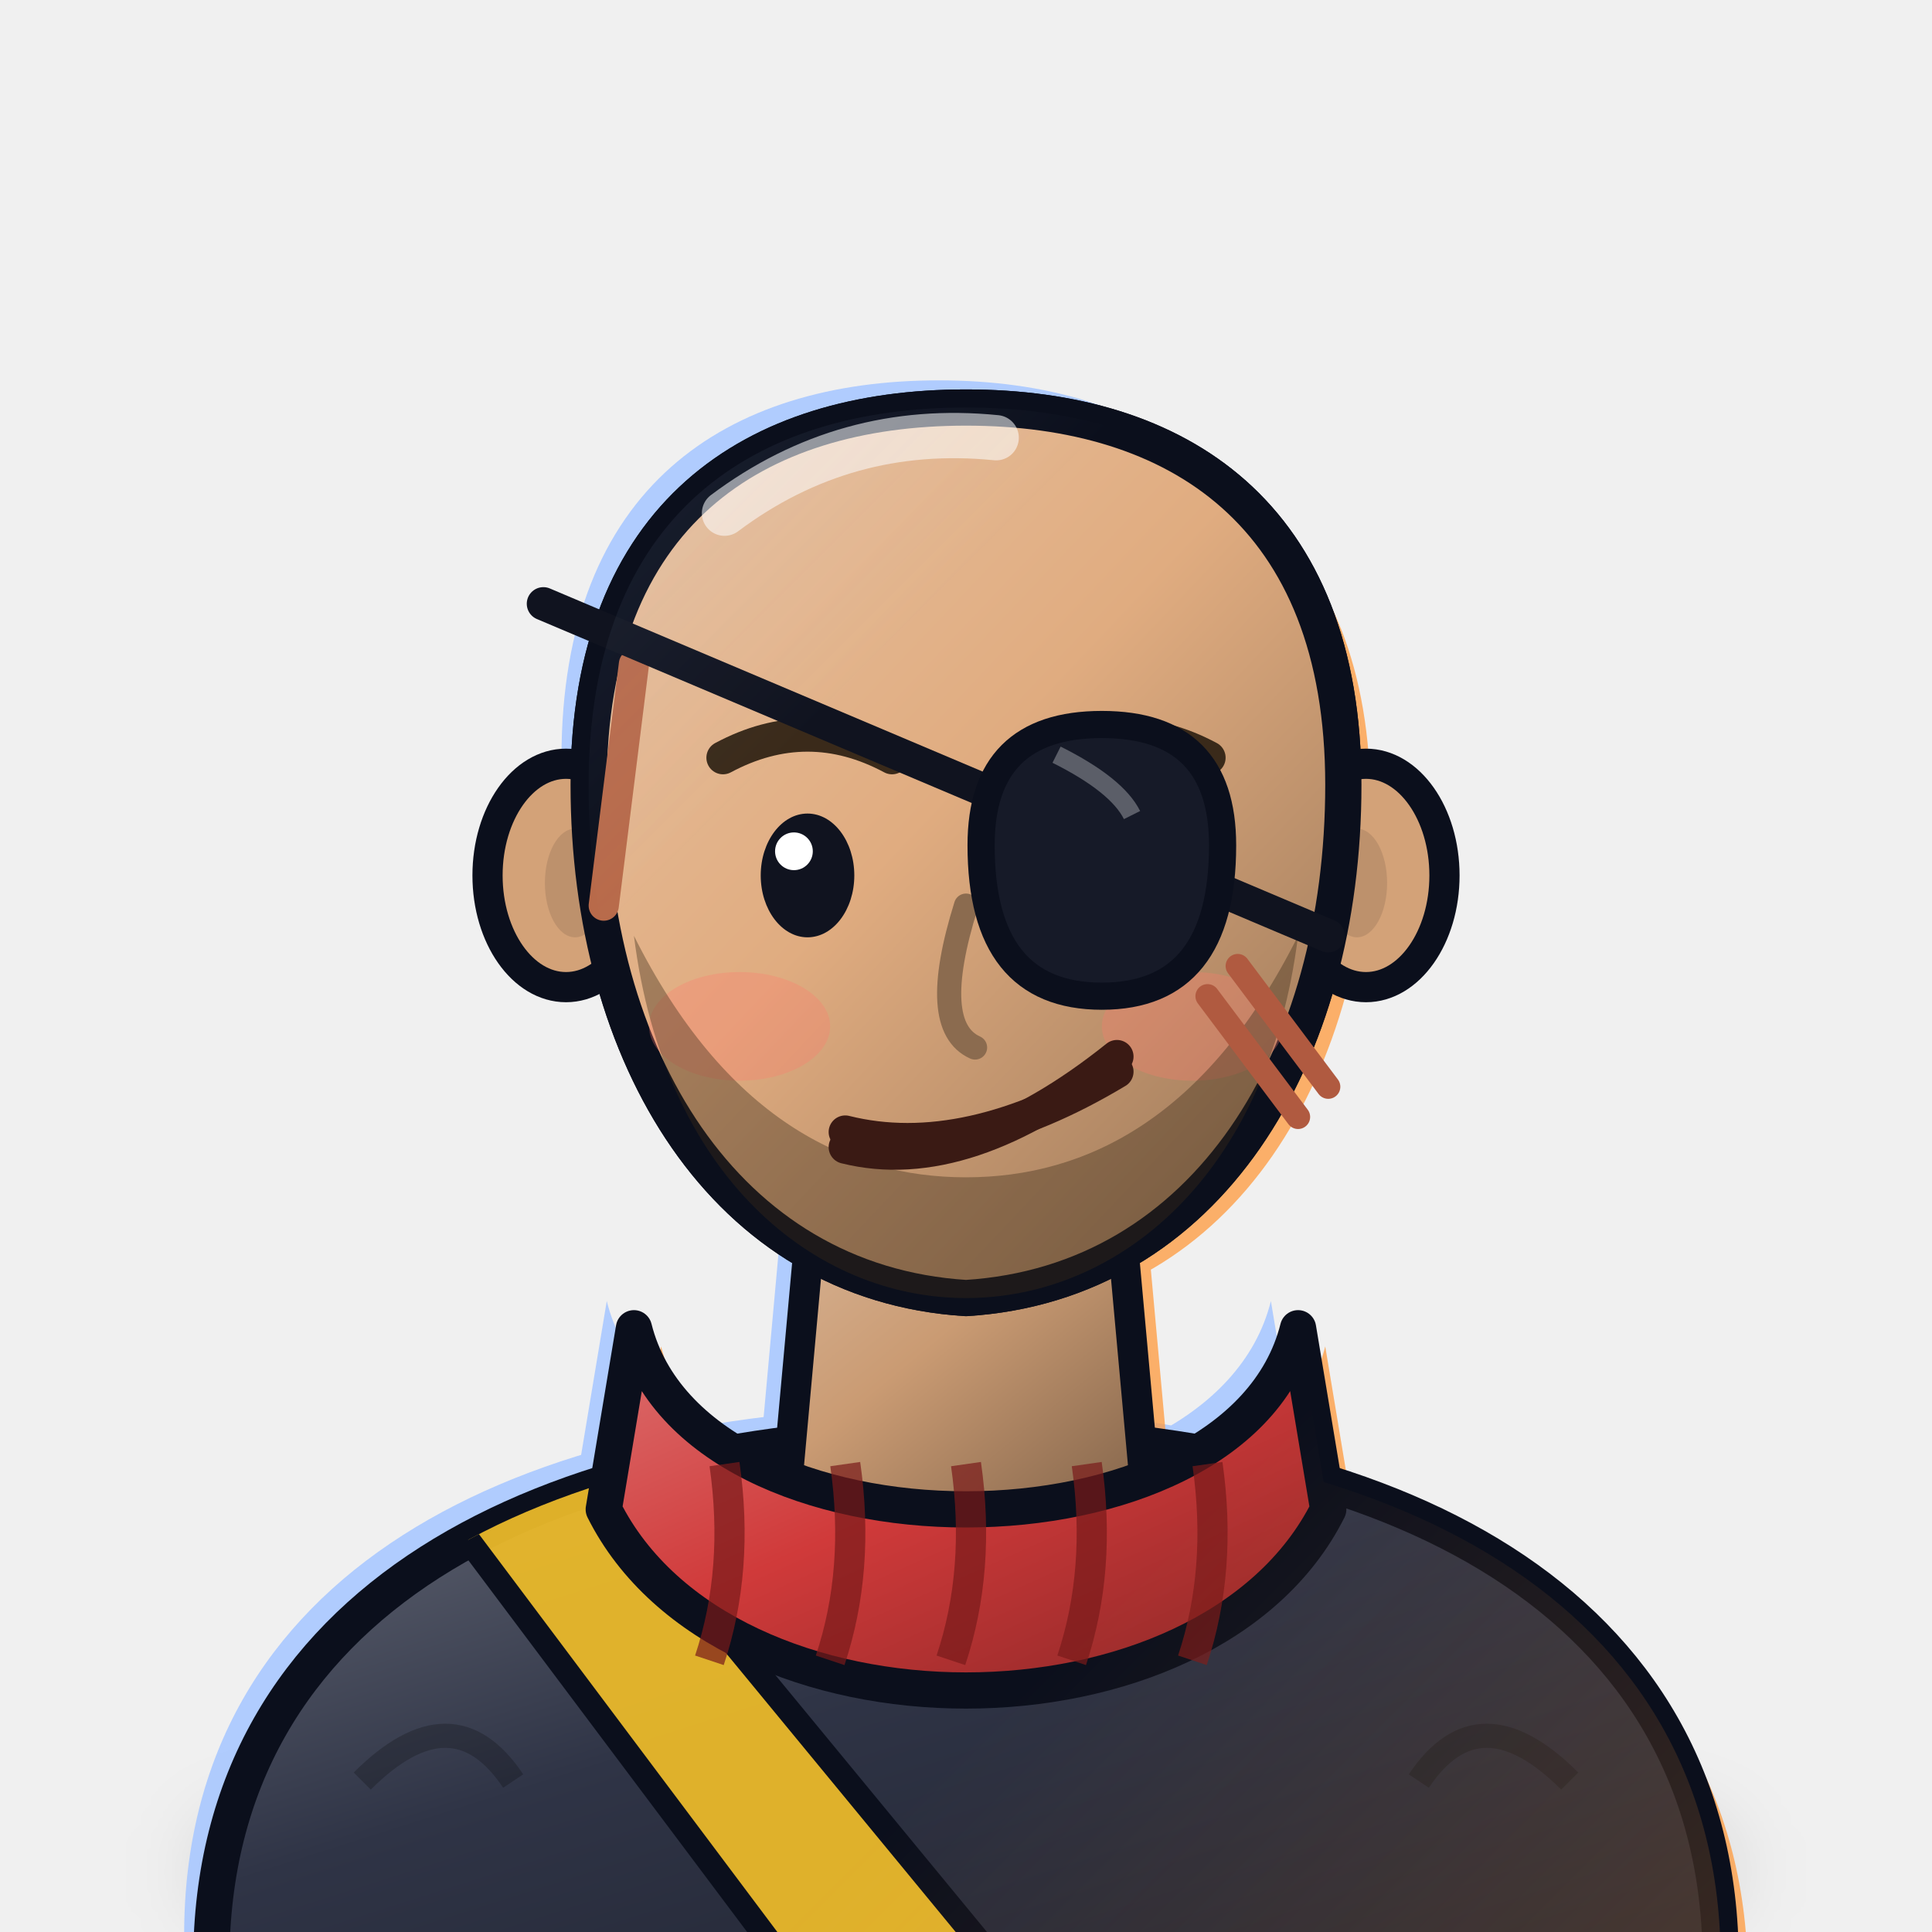
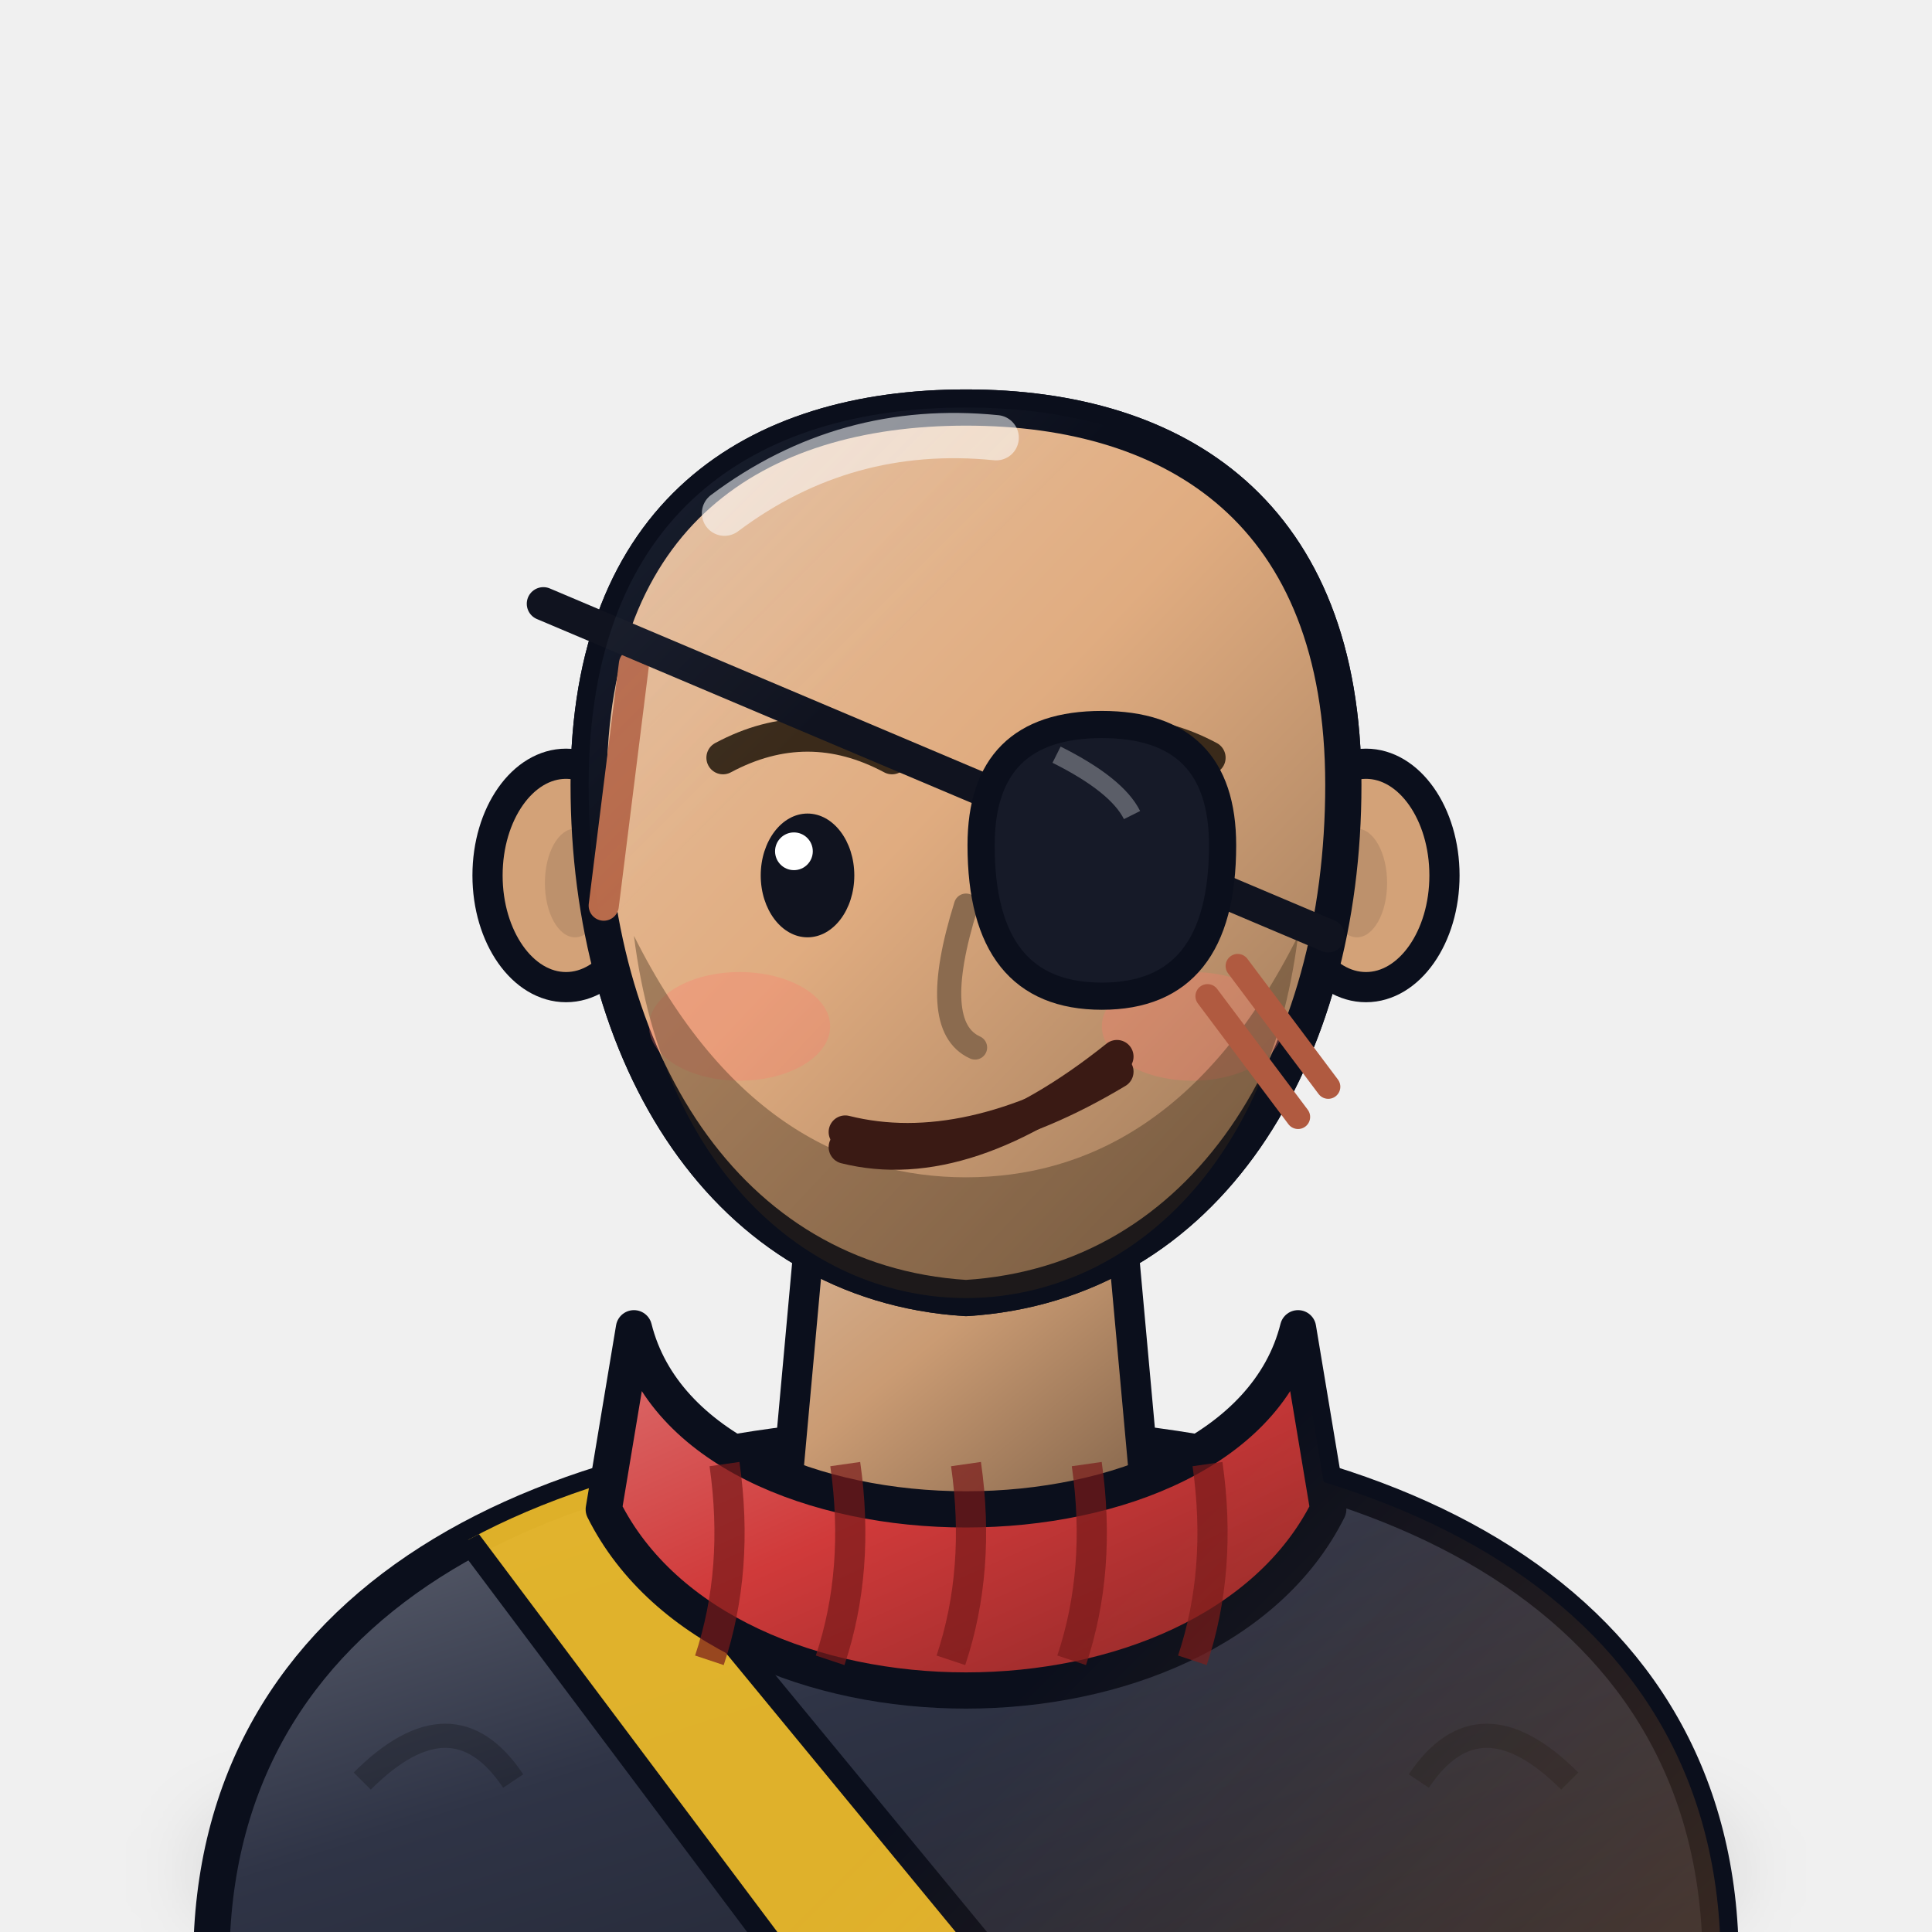
<svg xmlns="http://www.w3.org/2000/svg" width="128" height="128" viewBox="0 0 128 128">
  <defs>
    <linearGradient id="lg1" gradientUnits="objectBoundingBox" x1="0.05" y1="0" x2="0.95" y2="1">
      <stop offset="0" stop-color="#656976" stop-opacity="1" />
      <stop offset="0.45" stop-color="#2f3446" stop-opacity="1" />
      <stop offset="1" stop-color="#1f222e" stop-opacity="1" />
    </linearGradient>
    <clipPath id="cp2">
      <path d="M14 130 C14 106 36 95 64 95 C92 95 114 106 114 130 Z" fill="#fff" />
    </clipPath>
    <linearGradient id="lg3" gradientUnits="objectBoundingBox" x1="0.05" y1="0" x2="0.95" y2="1">
      <stop offset="0" stop-color="#d8b597" stop-opacity="1" />
      <stop offset="0.45" stop-color="#ca9b73" stop-opacity="1" />
      <stop offset="1" stop-color="#85664c" stop-opacity="1" />
    </linearGradient>
    <linearGradient id="lg4" gradientUnits="objectBoundingBox" x1="0.05" y1="0" x2="0.95" y2="1">
      <stop offset="0" stop-color="#e8c2a1" stop-opacity="1" />
      <stop offset="0.45" stop-color="#e0ac80" stop-opacity="1" />
      <stop offset="1" stop-color="#947254" stop-opacity="1" />
    </linearGradient>
    <linearGradient id="lg5" gradientUnits="objectBoundingBox" x1="0.05" y1="0" x2="0.95" y2="1">
      <stop offset="0" stop-color="#e8c2a1" stop-opacity="1" />
      <stop offset="0.45" stop-color="#e0ac80" stop-opacity="1" />
      <stop offset="1" stop-color="#947254" stop-opacity="1" />
    </linearGradient>
    <clipPath id="cp6">
      <path d="M39 52 C39 34 50 27 64 27 C78 27 89 34 89 52 C89 70 80 85 64 86 C48 85 39 70 39 52 Z" fill="#fff" />
    </clipPath>
    <linearGradient id="lg7" gradientUnits="objectBoundingBox" x1="0.05" y1="0" x2="0.95" y2="1">
      <stop offset="0" stop-color="#dc6d6d" stop-opacity="1" />
      <stop offset="0.45" stop-color="#d03a3a" stop-opacity="1" />
      <stop offset="1" stop-color="#892626" stop-opacity="1" />
    </linearGradient>
    <filter id="bl8" x="-60%" y="-60%" width="220%" height="220%">
      <feGaussianBlur stdDeviation="3" />
    </filter>
    <clipPath id="cp9">
      <path d="M14 130 C14 106 36 95 64 95 C92 95 114 106 114 130 Z M54 78 L74 78 L76 100 L52 100 Z M39 52 C39 34 50 27 64 27 C78 27 89 34 89 52 C89 70 80 85 64 86 C48 85 39 70 39 52 Z M42 88 C46 104 82 104 86 88 L88 100 C80 116 48 116 40 100 Z" fill="#fff" />
    </clipPath>
    <linearGradient id="lg10" gradientUnits="objectBoundingBox" x1="0" y1="0" x2="1" y2="1">
      <stop offset="0" stop-color="#bcd8ff" stop-opacity="0.28" />
      <stop offset="0.4" stop-color="#bcd8ff" stop-opacity="0" />
      <stop offset="0.7" stop-color="#ff9a3c" stop-opacity="0" />
      <stop offset="1" stop-color="#ff9a3c" stop-opacity="0.22" />
    </linearGradient>
  </defs>
  <ellipse cx="64" cy="124" rx="50" ry="5" fill="#000" fill-opacity="0.35" filter="url(#bl8)" />
-   <g transform="translate(-1.8 -1.8)">
-     <path d="M14 130 C14 106 36 95 64 95 C92 95 114 106 114 130 Z M54 78 L74 78 L76 100 L52 100 Z M39 52 C39 34 50 27 64 27 C78 27 89 34 89 52 C89 70 80 85 64 86 C48 85 39 70 39 52 Z M42 88 C46 104 82 104 86 88 L88 100 C80 116 48 116 40 100 Z" fill="#a9c8ff" fill-opacity="0.9" />
-   </g>
-   <g transform="translate(1.8 1.2)">
-     <path d="M14 130 C14 106 36 95 64 95 C92 95 114 106 114 130 Z M54 78 L74 78 L76 100 L52 100 Z M39 52 C39 34 50 27 64 27 C78 27 89 34 89 52 C89 70 80 85 64 86 C48 85 39 70 39 52 Z M42 88 C46 104 82 104 86 88 L88 100 C80 116 48 116 40 100 Z" fill="#ff9a3c" fill-opacity="0.75" />
-   </g>
  <path d="M14 130 C14 106 36 95 64 95 C92 95 114 106 114 130 Z" fill="url(#lg1)" stroke="#0b0f1c" stroke-width="2.4" stroke-linejoin="round" />
  <path d="M50 96 Q64 108 78 96 Q64 100 50 96 Z" fill="#e8b82a" stroke="#0b0f1c" stroke-width="1.8" stroke-linejoin="round" />
  <g clip-path="url(#cp2)">
    <path d="M28 98 L52 130 L66 130 L38 96 Z" fill="#e8b82a" stroke="#0b0f1c" stroke-width="1.6" fill-opacity="0.95" />
  </g>
  <g clip-path="url(#cp2)">
    <path d="M24 118 Q30 112 34 118" fill="none" stroke="#000" stroke-opacity="0.22" stroke-width="1.6" />
    <path d="M104 118 Q98 112 94 118" fill="none" stroke="#000" stroke-opacity="0.22" stroke-width="1.6" />
  </g>
  <path d="M54 78 L74 78 L76 100 L52 100 Z" fill="url(#lg3)" stroke="#0b0f1c" stroke-width="2.0" stroke-linejoin="round" />
  <path d="M54 82 Q64 92 74 82 L74 78 L54 78 Z" fill="#000" fill-opacity="0.22" />
  <path d="M39 52 C39 34 50 27 64 27 C78 27 89 34 89 52 C89 70 80 85 64 86 C48 85 39 70 39 52 Z" fill="url(#lg4)" stroke="#0b0f1c" stroke-width="2.4" stroke-linejoin="round" />
  <ellipse cx="37.5" cy="58" rx="5.2" ry="7.4" fill="#d3a278" stroke="#0b0f1c" stroke-width="2" />
  <ellipse cx="38.1" cy="58.5" rx="2" ry="3.6" fill="#af8664" fill-opacity="0.6" />
  <ellipse cx="90.5" cy="58" rx="5.2" ry="7.4" fill="#d3a278" stroke="#0b0f1c" stroke-width="2" />
  <ellipse cx="89.9" cy="58.5" rx="2" ry="3.6" fill="#af8664" fill-opacity="0.6" />
  <path d="M39 52 C39 34 50 27 64 27 C78 27 89 34 89 52 C89 70 80 85 64 86 C48 85 39 70 39 52 Z" fill="url(#lg5)" stroke="#0b0f1c" stroke-width="2.4" />
  <g clip-path="url(#cp6)">
    <ellipse cx="49" cy="68" rx="6" ry="3.6" fill="#ff7a6b" fill-opacity="0.30" />
    <ellipse cx="79" cy="68" rx="6" ry="3.6" fill="#ff7a6b" fill-opacity="0.30" />
  </g>
  <ellipse cx="53.5" cy="58" rx="3.1" ry="4.1" fill="#10131f" />
  <circle cx="52.6" cy="56.4" r="1.25" fill="#fff" />
  <path d="M47.9 50.2 Q53.5 47.2 59.1 50.2" fill="none" stroke="#3a2a1a" stroke-width="2.2" stroke-linecap="round" />
  <ellipse cx="74.5" cy="58" rx="3.1" ry="4.1" fill="#10131f" />
  <circle cx="73.6" cy="56.4" r="1.25" fill="#fff" />
  <path d="M68.9 50.2 Q74.5 47.2 80.1 50.2" fill="none" stroke="#3a2a1a" stroke-width="2.2" stroke-linecap="round" />
  <path d="M64 60 Q61.5 68 64.6 69.4" fill="none" stroke="#8b6b4f" stroke-width="1.6" stroke-linecap="round" />
  <path d="M56 75 Q64 77 74 71" fill="none" stroke="#3a1a14" stroke-width="2.2" stroke-linecap="round" />
  <path d="M42 62 C44 78 54 86 64 86 C74 86 84 78 86 62 C80 74 72 78 64 78 C56 78 48 74 42 62 Z" fill="#3a2a1a" fill-opacity="0.38" />
  <path d="M56 76 Q64 78 74 70" fill="none" stroke="#3a1a14" stroke-width="2.2" stroke-linecap="round" />
  <path d="M42 44 L40 60" stroke="#b86a4a" stroke-width="2" stroke-linecap="round" />
  <path d="M80 66 L86 74 M82 64 L88 72" stroke="#b05a40" stroke-width="1.6" stroke-linecap="round" />
  <path d="M48 34 Q56 28 66 29" stroke="#fff" stroke-opacity="0.55" stroke-width="3" fill="none" stroke-linecap="round" />
  <path d="M36 40 L88 62" stroke="#10131f" stroke-width="2.2" stroke-linecap="round" />
  <path d="M54 56 Q54 48 62 48 Q70 48 70 56 Q70 66 62 66 Q54 66 54 56 Z" transform="translate(11 0)" fill="#161a28" stroke="#0b0f1c" stroke-width="1.8" />
  <path d="M70 50 Q74 52 75 54" stroke="#fff" stroke-opacity="0.3" stroke-width="1.2" fill="none" />
  <path d="M42 88 C46 104 82 104 86 88 L88 100 C80 116 48 116 40 100 Z" fill="url(#lg7)" stroke="#0b0f1c" stroke-width="2.4" stroke-linejoin="round" />
  <path d="M48 97 Q49 104 47 110" stroke="#7a1a1a" stroke-opacity="0.7" stroke-width="2" fill="none" />
  <path d="M56 97 Q57 104 55 110" stroke="#7a1a1a" stroke-opacity="0.7" stroke-width="2" fill="none" />
  <path d="M64 97 Q65 104 63 110" stroke="#7a1a1a" stroke-opacity="0.7" stroke-width="2" fill="none" />
  <path d="M72 97 Q73 104 71 110" stroke="#7a1a1a" stroke-opacity="0.7" stroke-width="2" fill="none" />
  <path d="M80 97 Q81 104 79 110" stroke="#7a1a1a" stroke-opacity="0.7" stroke-width="2" fill="none" />
  <g clip-path="url(#cp9)">
    <rect x="0" y="0" width="128" height="128" rx="0" fill="url(#lg10)" />
  </g>
</svg>
